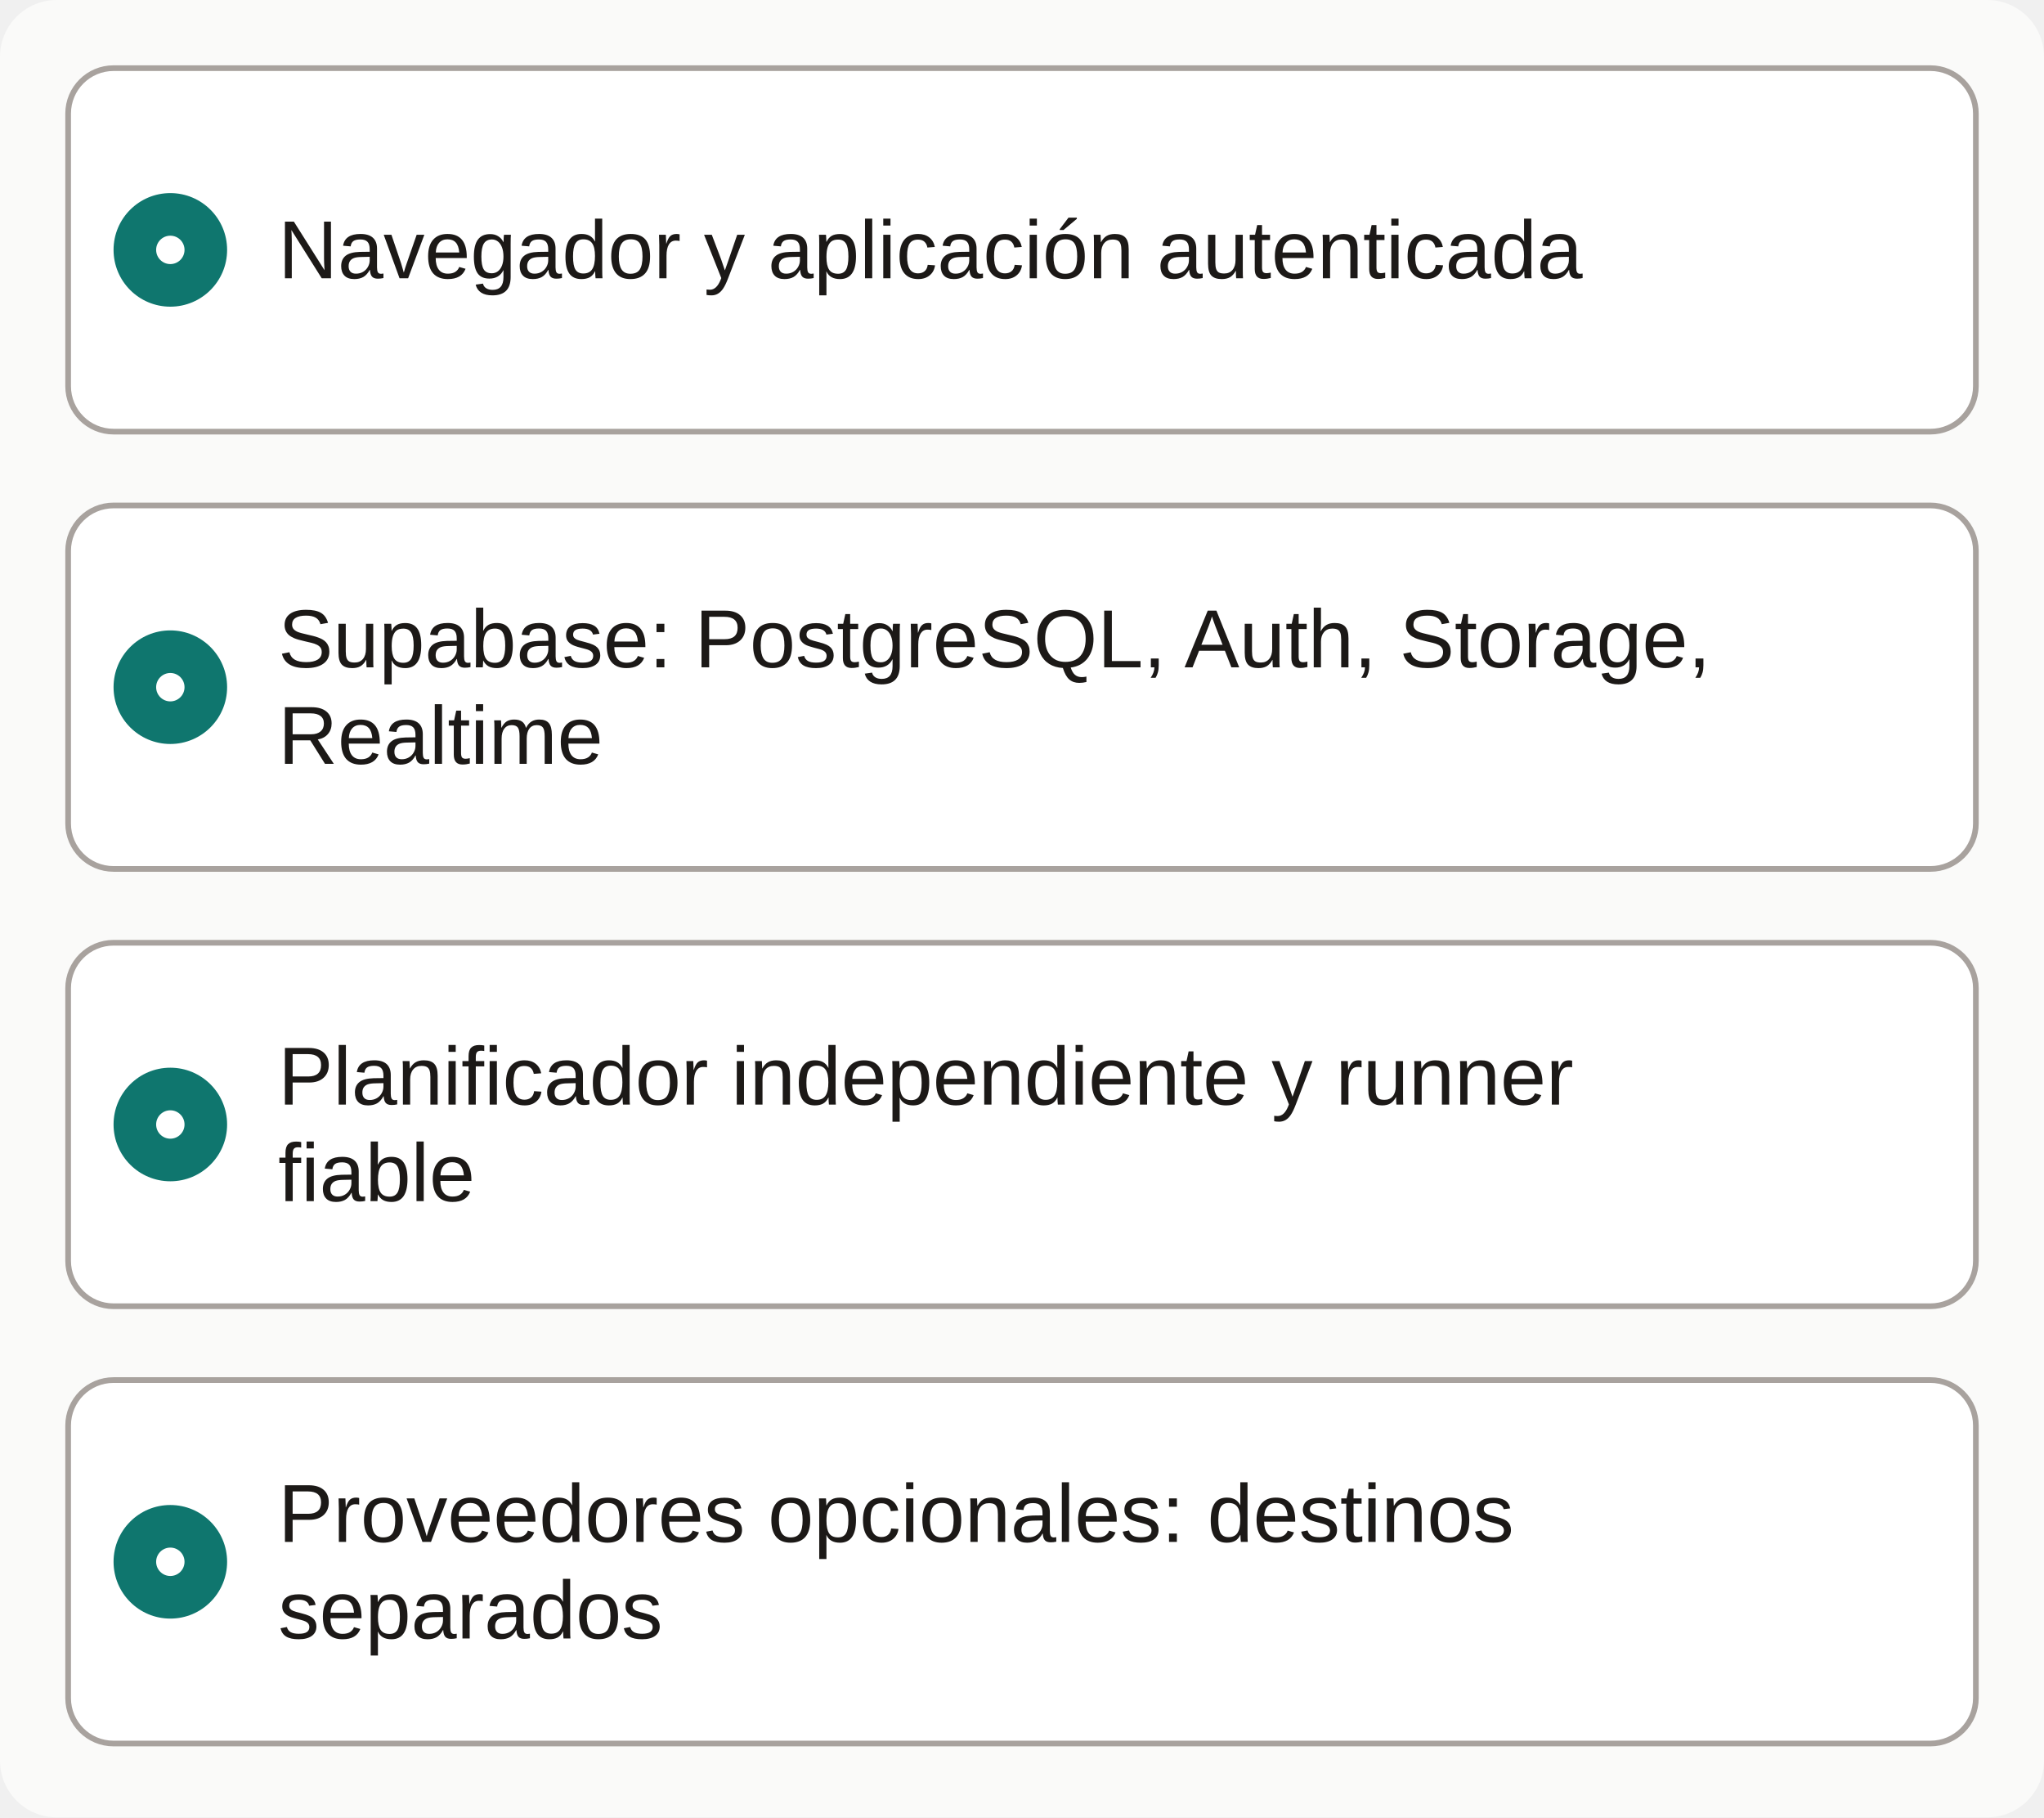
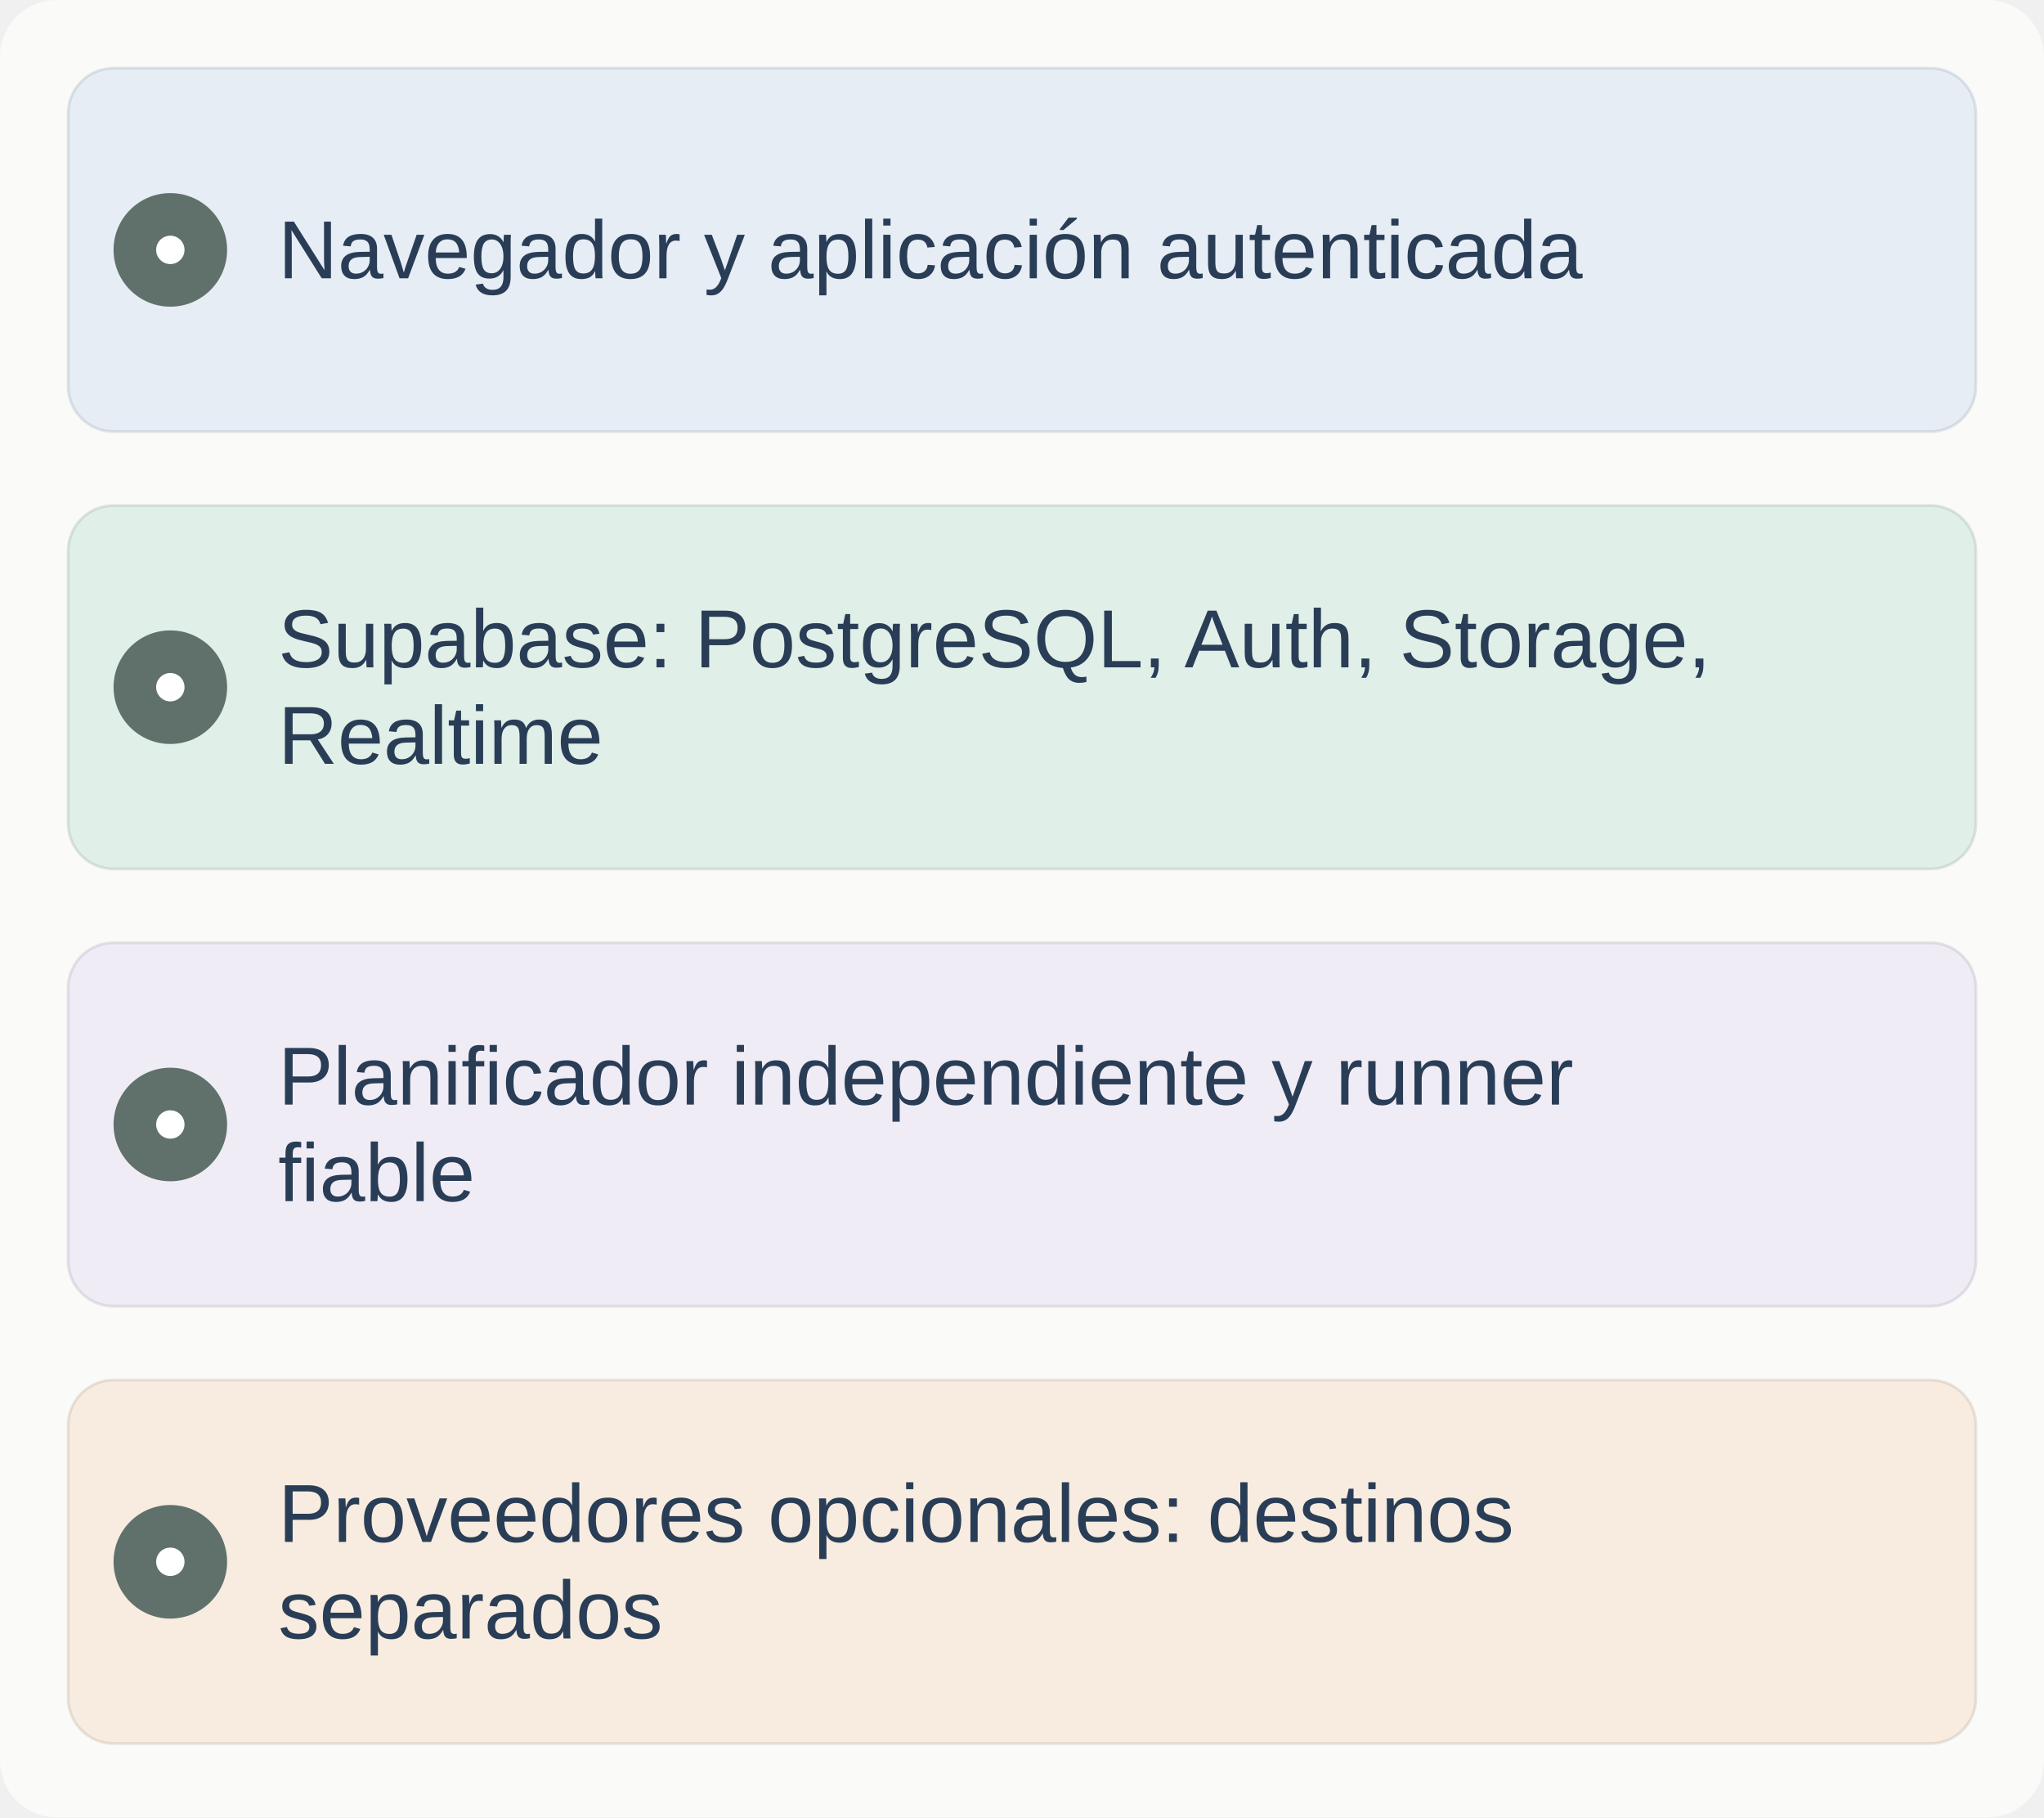
<svg xmlns="http://www.w3.org/2000/svg" width="720" height="640" viewBox="0 0 720 640" role="img" aria-labelledby="title desc">
  <rect width="720" height="640" rx="20" fill="#fafaf9" />
-   <rect x="24" y="24" width="672" height="128" rx="16" fill="#ffffff" stroke="#a8a29e" stroke-width="2" />
-   <circle cx="60" cy="88" r="20" fill="#0f766e" />
+   <rect x="24" y="24" width="672" height="128" rx="16" fill="#e6edf5" stroke="#293d56" stroke-width="1" stroke-opacity="0.12" />
+   <circle cx="60" cy="88" r="20" fill="#60706b" />
  <circle cx="60" cy="88" r="5" fill="#ffffff" />
-   <text x="98" y="98" font-family="Arial, sans-serif" font-size="29" fill="#1c1917">Navegador y aplicación autenticada</text>
-   <rect x="24" y="178" width="672" height="128" rx="16" fill="#ffffff" stroke="#a8a29e" stroke-width="2" />
-   <circle cx="60" cy="242" r="20" fill="#0f766e" />
+   <text x="98" y="98" font-family="Arial, sans-serif" font-size="29" fill="#293d56">Navegador y aplicación autenticada</text>
+   <rect x="24" y="178" width="672" height="128" rx="16" fill="#e0efe8" stroke="#1e4436" stroke-width="1" stroke-opacity="0.12" />
+   <circle cx="60" cy="242" r="20" fill="#60706b" />
  <circle cx="60" cy="242" r="5" fill="#ffffff" />
-   <text x="98" y="235" font-family="Arial, sans-serif" font-size="29" fill="#1c1917">Supabase: PostgreSQL, Auth, Storage,</text>
-   <text x="98" y="269" font-family="Arial, sans-serif" font-size="29" fill="#1c1917">Realtime</text>
-   <rect x="24" y="332" width="672" height="128" rx="16" fill="#ffffff" stroke="#a8a29e" stroke-width="2" />
-   <circle cx="60" cy="396" r="20" fill="#0f766e" />
+   <text x="98" y="235" font-family="Arial, sans-serif" font-size="29" fill="#293d56">Supabase: PostgreSQL, Auth, Storage,</text>
+   <text x="98" y="269" font-family="Arial, sans-serif" font-size="29" fill="#293d56">Realtime</text>
+   <rect x="24" y="332" width="672" height="128" rx="16" fill="#f0ecf6" stroke="#433352" stroke-width="1" stroke-opacity="0.12" />
+   <circle cx="60" cy="396" r="20" fill="#60706b" />
  <circle cx="60" cy="396" r="5" fill="#ffffff" />
-   <text x="98" y="389" font-family="Arial, sans-serif" font-size="29" fill="#1c1917">Planificador independiente y runner</text>
-   <text x="98" y="423" font-family="Arial, sans-serif" font-size="29" fill="#1c1917">fiable</text>
-   <rect x="24" y="486" width="672" height="128" rx="16" fill="#ffffff" stroke="#a8a29e" stroke-width="2" />
-   <circle cx="60" cy="550" r="20" fill="#0f766e" />
+   <text x="98" y="389" font-family="Arial, sans-serif" font-size="29" fill="#293d56">Planificador independiente y runner</text>
+   <text x="98" y="423" font-family="Arial, sans-serif" font-size="29" fill="#293d56">fiable</text>
+   <rect x="24" y="486" width="672" height="128" rx="16" fill="#f7ecdf" stroke="#573e28" stroke-width="1" stroke-opacity="0.12" />
+   <circle cx="60" cy="550" r="20" fill="#60706b" />
  <circle cx="60" cy="550" r="5" fill="#ffffff" />
-   <text x="98" y="543" font-family="Arial, sans-serif" font-size="29" fill="#1c1917">Proveedores opcionales: destinos</text>
-   <text x="98" y="577" font-family="Arial, sans-serif" font-size="29" fill="#1c1917">separados</text>
+   <text x="98" y="543" font-family="Arial, sans-serif" font-size="29" fill="#293d56">Proveedores opcionales: destinos</text>
+   <text x="98" y="577" font-family="Arial, sans-serif" font-size="29" fill="#293d56">separados</text>
</svg>
